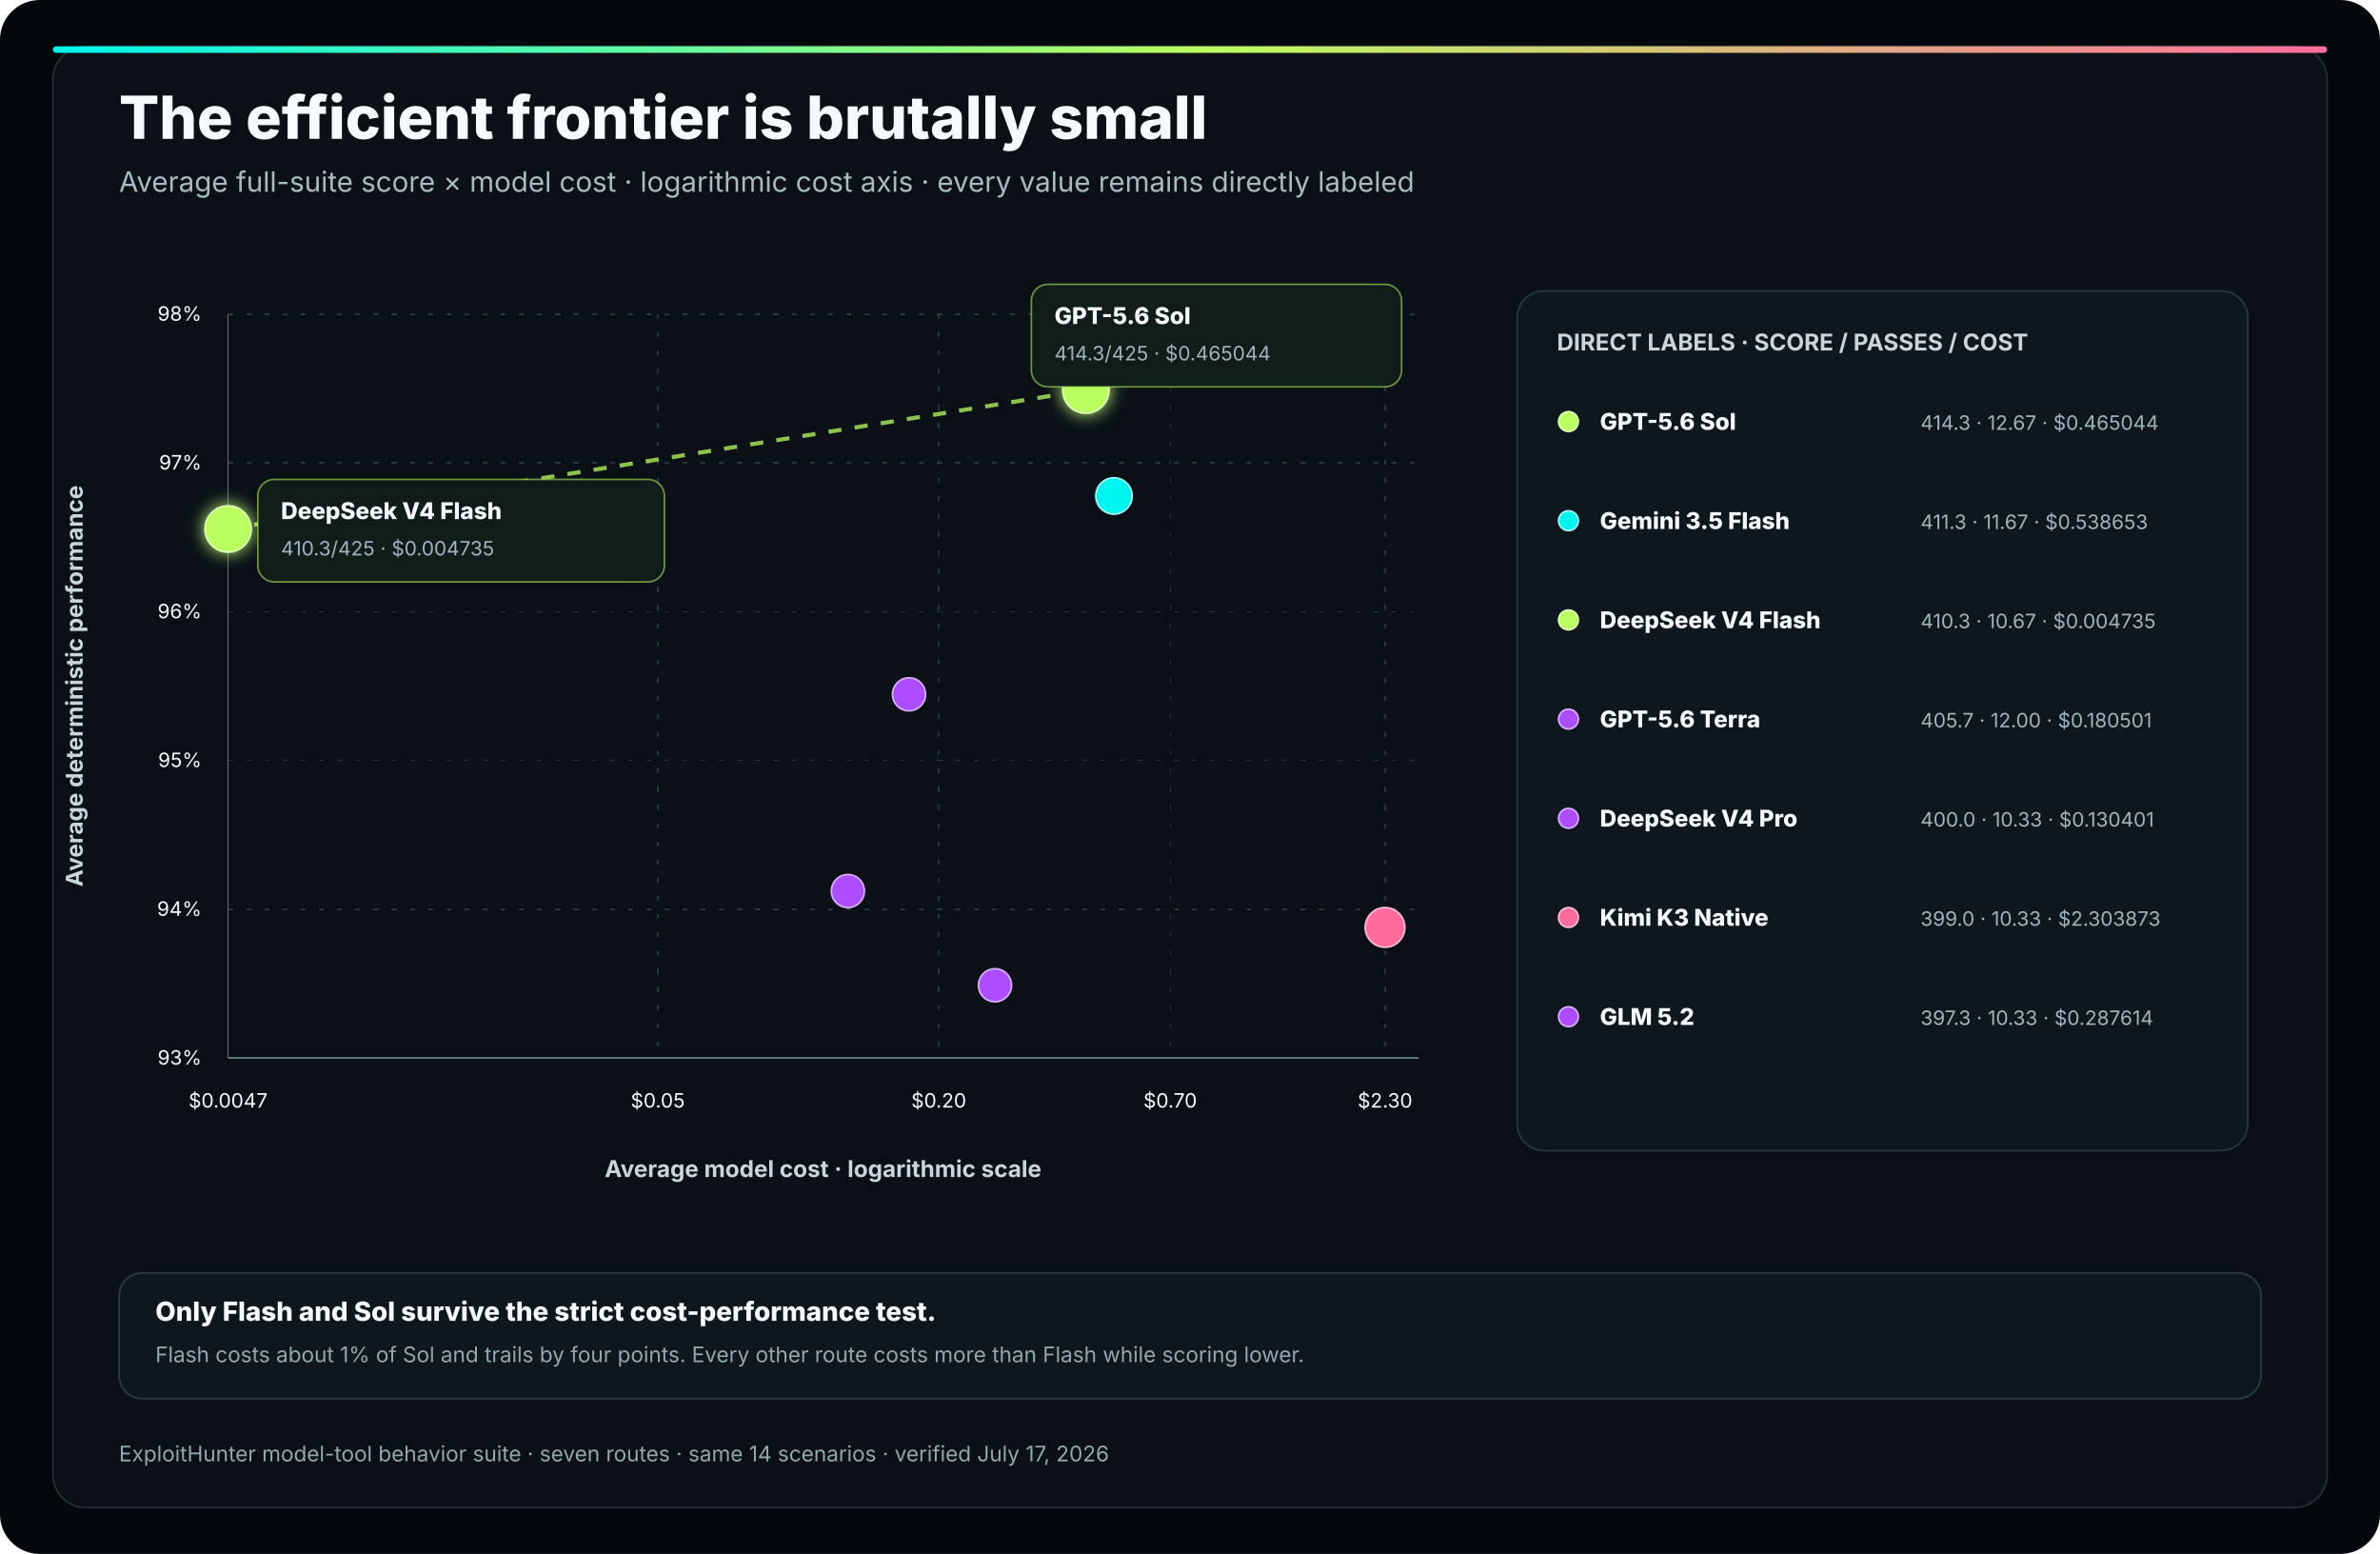
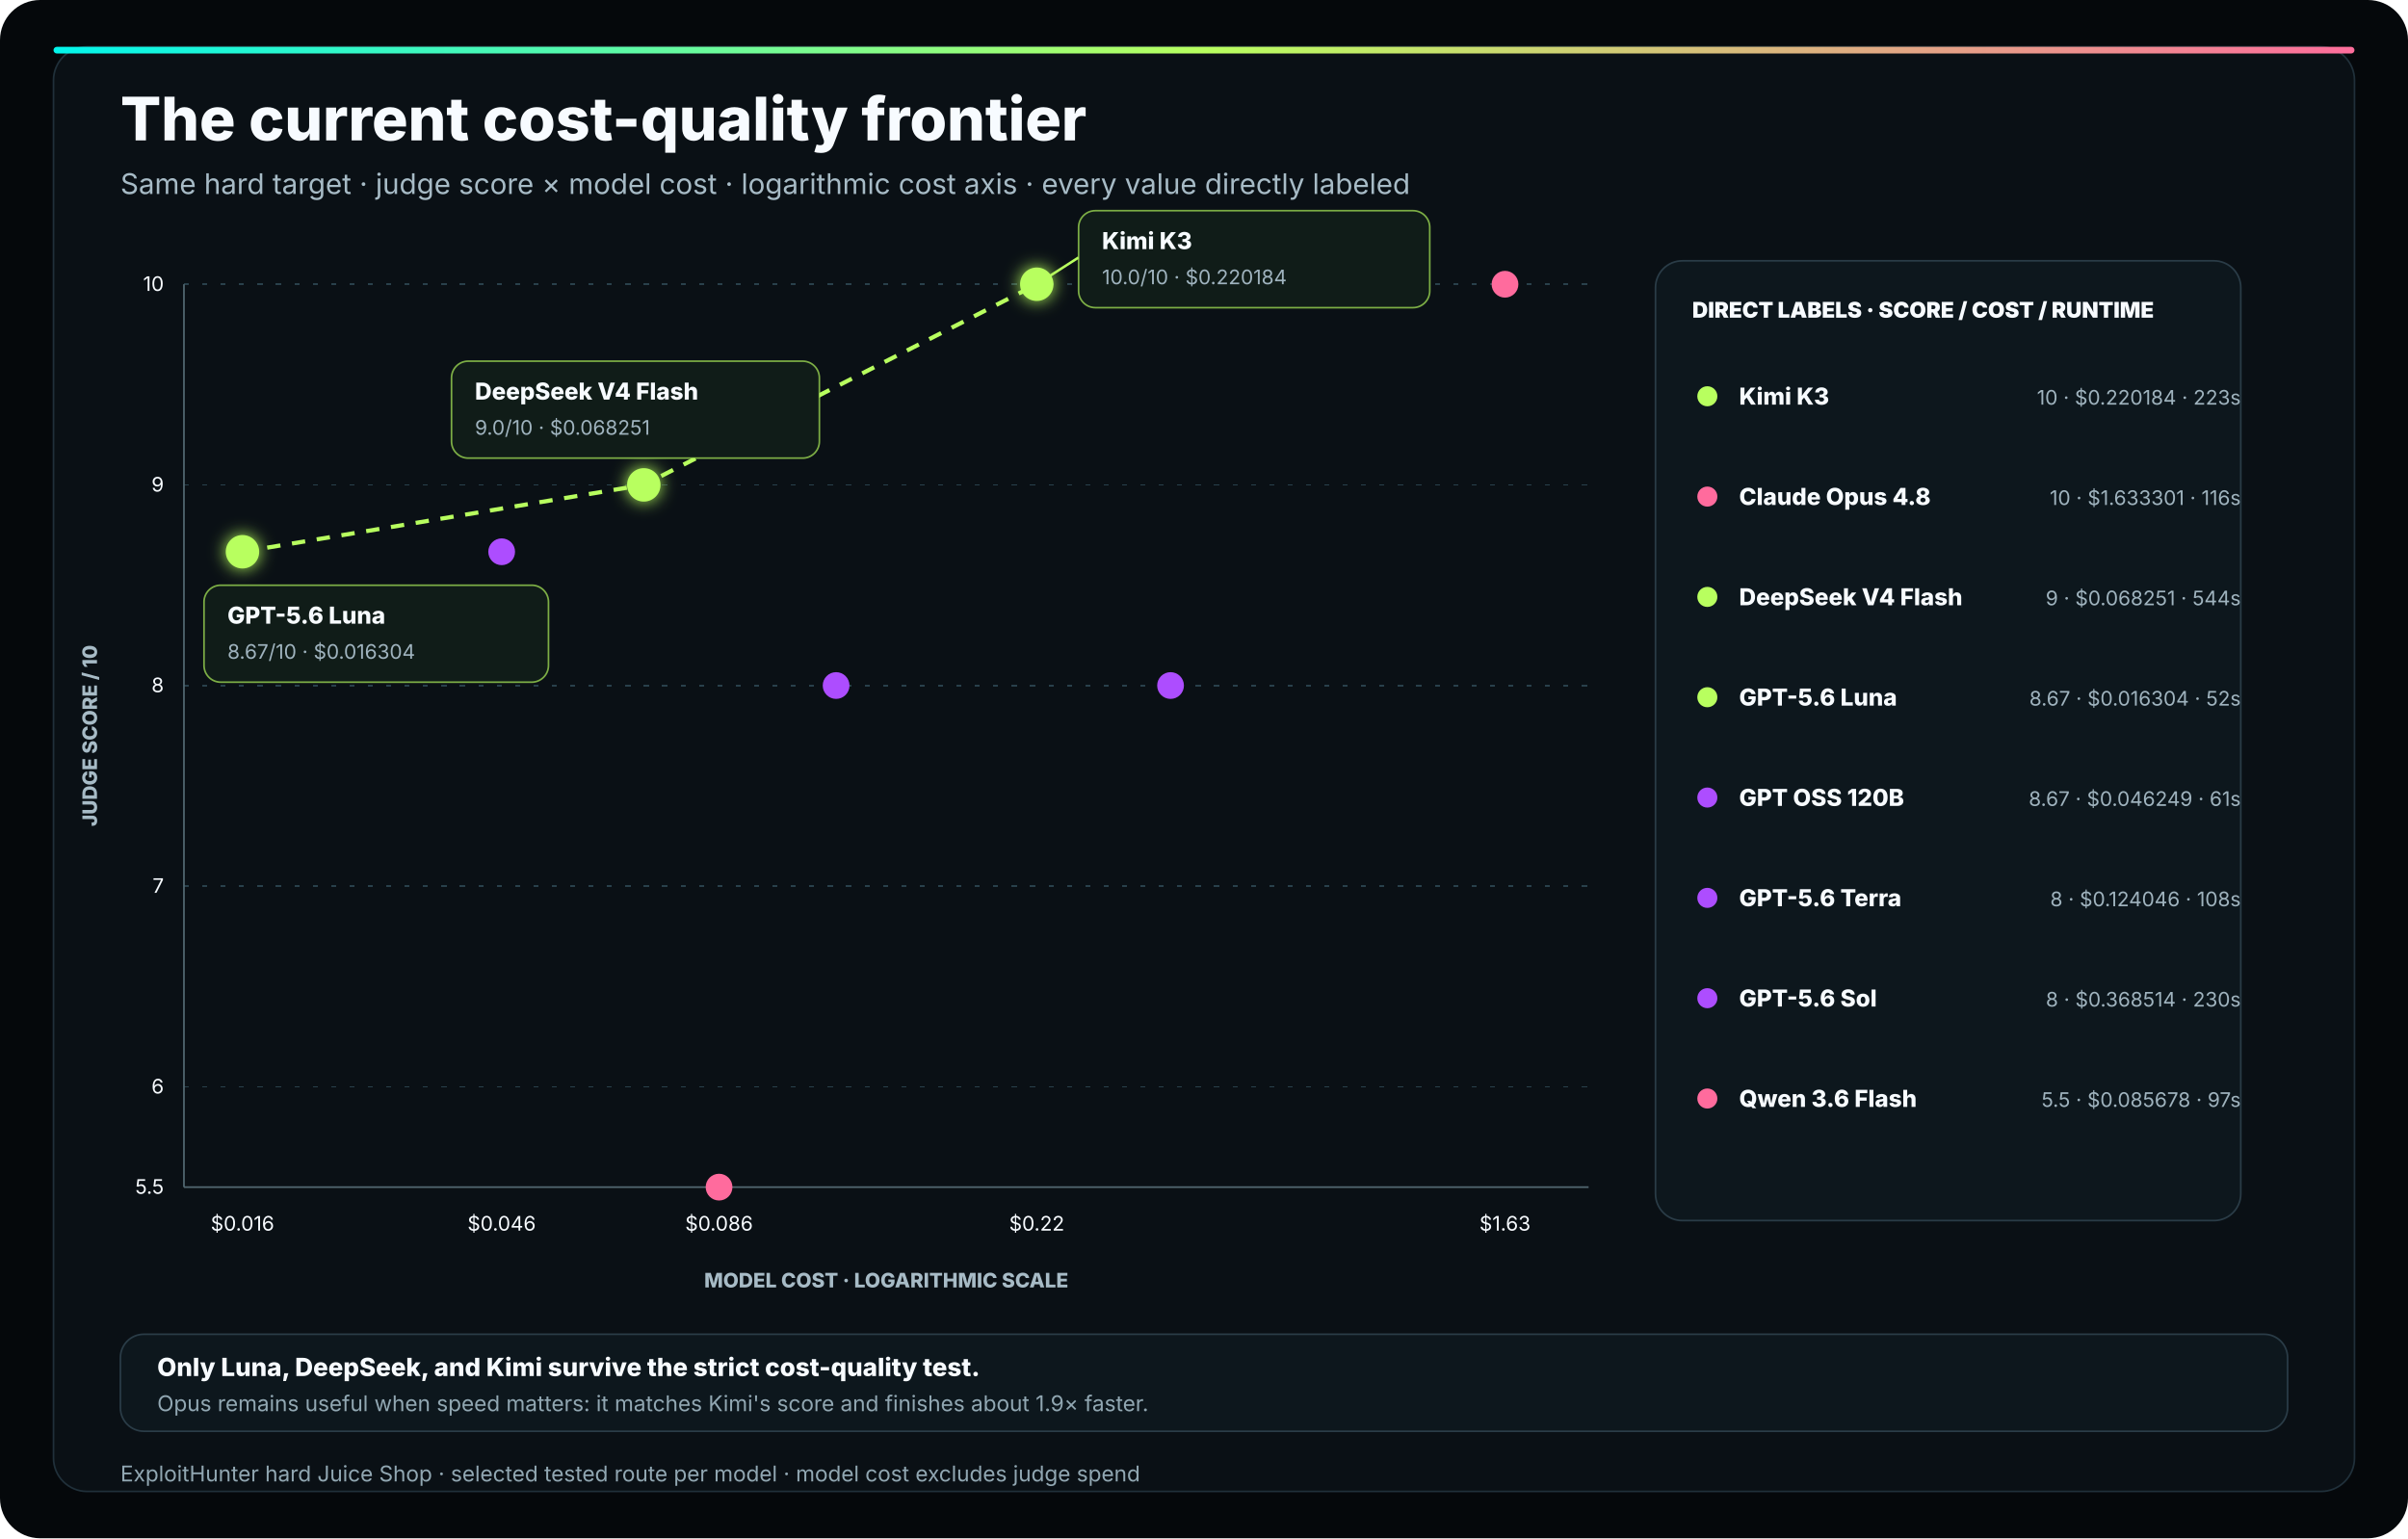
- <svg xmlns="http://www.w3.org/2000/svg" viewBox="0 0 1440 940" role="img" aria-labelledby="title desc">
+ <svg xmlns="http://www.w3.org/2000/svg" viewBox="0 0 1440 920" role="img" aria-labelledby="title desc">
  <defs>
    <linearGradient id="rule" x1="0" x2="1">
      <stop stop-color="#00f5ee" />
      <stop offset=".5" stop-color="#b8ff5f" />
      <stop offset="1" stop-color="#ff6b9d" />
    </linearGradient>
-     <filter id="glow" x="-70%" y="-70%" width="240%" height="240%">
+     <filter id="glow" x="-80%" y="-80%" width="260%" height="260%">
      <feGaussianBlur stdDeviation="5" result="b" />
      <feMerge>
        <feMergeNode in="b" />
        <feMergeNode in="SourceGraphic" />
      </feMerge>
    </filter>
-     <style>text{font-family:ui-sans-serif,system-ui,-apple-system,BlinkMacSystemFont,"Segoe UI",sans-serif;fill:#f7fbff}.title{font-size:36px;font-weight:820}.sub{font-size:17px;fill:#a7bbc6}.axisLabel{font-size:14px;font-weight:740;fill:#c8d7de}.tick{font-size:12px;fill:#8196a1}.model{font-size:14px;font-weight:790}.metric{font-size:12px;fill:#9eb4be;font-variant-numeric:tabular-nums}.note{font-size:13px;fill:#91a7b2}.grid{stroke:#26353e;stroke-width:.75;stroke-dasharray:3 8;shape-rendering:crispEdges}.axis{stroke:#607580;shape-rendering:crispEdges}.rail{fill:#0e171d;stroke:#263842}.cyan{fill:#00f5ee;stroke:#a8fffb}.lime{fill:#b8ff5f;stroke:#e1ffbd}.purple{fill:#ad4dff;stroke:#d9b3ff}.pink{fill:#ff6b9d;stroke:#ffc0d4}.frontier{fill:none;stroke:#b8ff5f;stroke-width:2.5;stroke-dasharray:8 8;opacity:.75}</style>
+     <style>text{font-family:ui-sans-serif,system-ui,-apple-system,BlinkMacSystemFont,"Segoe UI",sans-serif;fill:#f7fbff}.title{font-size:36px;font-weight:820}.sub{font-size:17px;fill:#a7bbc6}.axis{font-size:12px;fill:#a7bbc6;font-variant-numeric:tabular-nums}.model{font-size:14px;font-weight:800}.metric{font-size:12px;fill:#9fb3be;font-variant-numeric:tabular-nums}.note{font-size:13px;fill:#91a7b2}.grid{stroke:#29404b;stroke-width:1;stroke-dasharray:3 8;shape-rendering:crispEdges}.frontier{fill:none;stroke:#b8ff5f;stroke-width:2.5;stroke-dasharray:8 7}.lime{fill:#b8ff5f}.cyan{fill:#00f5ee}.purple{fill:#ad4dff}.pink{fill:#ff6b9d}</style>
  </defs>
-   <rect width="1440" height="940" rx="24" fill="#05080b" />
-   <rect x="32" y="28" width="1376" height="884" rx="20" fill="#0a1015" stroke="#20303a" />
+   <rect width="1440" height="920" rx="24" fill="#05080b" />
+   <rect x="32" y="28" width="1376" height="864" rx="20" fill="#0a1015" stroke="#20303a" />
  <rect x="32" y="28" width="1376" height="4" rx="2" fill="url(#rule)" />
-   <text class="title" x="72" y="84">The efficient frontier is brutally small</text>
-   <text class="sub" x="72" y="116">Average full-suite score × model cost · logarithmic cost axis · every value remains directly labeled</text>
-   <g transform="translate(138 190)">
-     <g>
-       <line class="grid" x1="0" y1="450" x2="720" y2="450" />
-       <line class="grid" x1="0" y1="360" x2="720" y2="360" />
-       <line class="grid" x1="0" y1="270" x2="720" y2="270" />
-       <line class="grid" x1="0" y1="180" x2="720" y2="180" />
-       <line class="grid" x1="0" y1="90" x2="720" y2="90" />
-       <line class="grid" x1="0" y1="0" x2="720" y2="0" />
-       <line class="grid" x1="0" y1="0" x2="0" y2="450" />
-       <line class="grid" x1="260" y1="0" x2="260" y2="450" />
-       <line class="grid" x1="430" y1="0" x2="430" y2="450" />
-       <line class="grid" x1="570" y1="0" x2="570" y2="450" />
-       <line class="grid" x1="700" y1="0" x2="700" y2="450" />
-       <line class="axis" x1="0" y1="450" x2="720" y2="450" />
-       <line class="axis" x1="0" y1="0" x2="0" y2="450" />
+   <text class="title" x="72" y="84">The current cost-quality frontier</text>
+   <text class="sub" x="72" y="116">Same hard target · judge score × model cost · logarithmic cost axis · every value directly labeled</text>
+   <g transform="translate(0 0)">
+     <line class="grid" x1="110" y1="170" x2="950" y2="170" />
+     <line class="grid" x1="110" y1="290" x2="950" y2="290" />
+     <line class="grid" x1="110" y1="410" x2="950" y2="410" />
+     <line class="grid" x1="110" y1="530" x2="950" y2="530" />
+     <line class="grid" x1="110" y1="650" x2="950" y2="650" />
+     <line x1="110" y1="170" x2="110" y2="710" stroke="#526872" />
+     <line x1="110" y1="710" x2="950" y2="710" stroke="#526872" />
+     <g class="axis" text-anchor="end">
+       <text x="98" y="174">10</text>
+       <text x="98" y="294">9</text>
+       <text x="98" y="414">8</text>
+       <text x="98" y="534">7</text>
+       <text x="98" y="654">6</text>
+       <text x="98" y="714">5.5</text>
    </g>
-     <g class="tick" text-anchor="end">
-       <text x="-16" y="454">93%</text>
-       <text x="-16" y="364">94%</text>
-       <text x="-16" y="274">95%</text>
-       <text x="-16" y="184">96%</text>
-       <text x="-16" y="94">97%</text>
-       <text x="-16" y="4">98%</text>
+     <g class="axis" text-anchor="middle">
+       <text x="145" y="736">$0.016</text>
+       <text x="300" y="736">$0.046</text>
+       <text x="430" y="736">$0.086</text>
+       <text x="620" y="736">$0.22</text>
+       <text x="900" y="736">$1.63</text>
    </g>
-     <g class="tick" text-anchor="middle">
-       <text x="0" y="480">$0.0047</text>
-       <text x="260" y="480">$0.05</text>
-       <text x="430" y="480">$0.20</text>
-       <text x="570" y="480">$0.70</text>
-       <text x="700" y="480">$2.30</text>
+     <text class="axis" x="530" y="770" text-anchor="middle" font-weight="800">MODEL COST · LOGARITHMIC SCALE</text>
+     <text class="axis" transform="translate(58 440) rotate(-90)" text-anchor="middle" font-weight="800">JUDGE SCORE / 10</text>
+     <path class="frontier" d="M145 330 L385 290 L620 170" />
+     <circle class="lime" cx="145" cy="330" r="10" filter="url(#glow)" />
+     <circle class="purple" cx="300" cy="330" r="8" />
+     <circle class="lime" cx="385" cy="290" r="10" filter="url(#glow)" />
+     <circle class="pink" cx="430" cy="710" r="8" />
+     <circle class="purple" cx="500" cy="410" r="8" />
+     <circle class="lime" cx="620" cy="170" r="10" filter="url(#glow)" />
+     <circle class="purple" cx="700" cy="410" r="8" />
+     <circle class="pink" cx="900" cy="170" r="8" />
+     <g transform="translate(122 350)">
+       <rect width="206" height="58" rx="10" fill="#101c18" stroke="#b8ff5f" stroke-opacity=".65" />
+       <text class="model" x="14" y="23" fill="#dfffc0">GPT-5.6 Luna</text>
+       <text class="metric" x="14" y="44">8.67/10 · $0.016304</text>
    </g>
-     <text class="axisLabel" x="360" y="522" text-anchor="middle">Average model cost · logarithmic scale</text>
-     <text class="axisLabel" x="-88" y="225" text-anchor="middle" transform="rotate(-90 -88 225)">Average deterministic performance</text>
-     <path class="frontier" d="M0 130 L519 46" />
-     <circle class="lime" cx="0" cy="130" r="14" filter="url(#glow)" />
-     <circle class="lime" cx="519" cy="46" r="14" filter="url(#glow)" />
-     <circle class="cyan" cx="536" cy="110" r="11" />
-     <circle class="purple" cx="412" cy="230" r="10" />
-     <circle class="purple" cx="375" cy="349" r="10" />
-     <circle class="pink" cx="700" cy="371" r="12" />
-     <circle class="purple" cx="464" cy="406" r="10" />
-     <g transform="translate(18 100)">
-       <rect width="246" height="62" rx="10" fill="#101c18" stroke="#b8ff5f" stroke-opacity=".55" />
-       <text class="model" x="14" y="24" fill="#dfffc0">DeepSeek V4 Flash</text>
-       <text class="metric" x="14" y="46">410.3/425 · $0.004735</text>
+     <g transform="translate(270 216)">
+       <rect width="220" height="58" rx="10" fill="#101c18" stroke="#b8ff5f" stroke-opacity=".65" />
+       <text class="model" x="14" y="23" fill="#dfffc0">DeepSeek V4 Flash</text>
+       <text class="metric" x="14" y="44">9.0/10 · $0.068251</text>
    </g>
-     <g transform="translate(486 -18)">
-       <rect width="224" height="62" rx="10" fill="#101c18" stroke="#b8ff5f" stroke-opacity=".55" />
-       <text class="model" x="14" y="24" fill="#dfffc0">GPT-5.6 Sol</text>
-       <text class="metric" x="14" y="46">414.3/425 · $0.465044</text>
+     <path d="M620 170 L645 154" fill="none" stroke="#b8ff5f" stroke-width="1.5" />
+     <g transform="translate(645 126)">
+       <rect width="210" height="58" rx="10" fill="#101c18" stroke="#b8ff5f" stroke-opacity=".65" />
+       <text class="model" x="14" y="23" fill="#dfffc0">Kimi K3</text>
+       <text class="metric" x="14" y="44">10.0/10 · $0.220184</text>
    </g>
  </g>
-   <g transform="translate(918 176)">
-     <rect class="rail" width="442" height="520" rx="16" />
-     <text class="axisLabel" x="24" y="36">DIRECT LABELS · SCORE / PASSES / COST</text>
-     <g transform="translate(24 72)">
+   <g transform="translate(990 156)">
+     <rect width="350" height="574" rx="16" fill="#0d171d" stroke="#2a3c47" />
+     <text x="22" y="34" font-size="13" font-weight="850" fill="#b5c8d1">DIRECT LABELS · SCORE / COST / RUNTIME</text>
+     <g transform="translate(24 74)">
      <circle class="lime" cx="7" cy="7" r="6" />
-       <text class="model" x="26" y="12">GPT-5.6 Sol</text>
-       <text class="metric" x="220" y="12">414.3 · 12.67 · $0.465044</text>
+       <text class="model" x="26" y="12">Kimi K3</text>
+       <text class="metric" x="326" y="12" text-anchor="end">10 · $0.220184 · 223s</text>
    </g>
-     <g transform="translate(24 132)">
-       <circle class="cyan" cx="7" cy="7" r="6" />
-       <text class="model" x="26" y="12">Gemini 3.5 Flash</text>
-       <text class="metric" x="220" y="12">411.3 · 11.67 · $0.538653</text>
+     <g transform="translate(24 134)">
+       <circle class="pink" cx="7" cy="7" r="6" />
+       <text class="model" x="26" y="12">Claude Opus 4.8</text>
+       <text class="metric" x="326" y="12" text-anchor="end">10 · $1.633301 · 116s</text>
    </g>
-     <g transform="translate(24 192)">
+     <g transform="translate(24 194)">
      <circle class="lime" cx="7" cy="7" r="6" />
      <text class="model" x="26" y="12">DeepSeek V4 Flash</text>
-       <text class="metric" x="220" y="12">410.3 · 10.67 · $0.004735</text>
+       <text class="metric" x="326" y="12" text-anchor="end">9 · $0.068251 · 544s</text>
    </g>
-     <g transform="translate(24 252)">
+     <g transform="translate(24 254)">
+       <circle class="lime" cx="7" cy="7" r="6" />
+       <text class="model" x="26" y="12">GPT-5.6 Luna</text>
+       <text class="metric" x="326" y="12" text-anchor="end">8.67 · $0.016304 · 52s</text>
+     </g>
+     <g transform="translate(24 314)">
+       <circle class="purple" cx="7" cy="7" r="6" />
+       <text class="model" x="26" y="12">GPT OSS 120B</text>
+       <text class="metric" x="326" y="12" text-anchor="end">8.67 · $0.046249 · 61s</text>
+     </g>
+     <g transform="translate(24 374)">
      <circle class="purple" cx="7" cy="7" r="6" />
      <text class="model" x="26" y="12">GPT-5.6 Terra</text>
-       <text class="metric" x="220" y="12">405.7 · 12.00 · $0.180501</text>
+       <text class="metric" x="326" y="12" text-anchor="end">8 · $0.124046 · 108s</text>
    </g>
-     <g transform="translate(24 312)">
+     <g transform="translate(24 434)">
      <circle class="purple" cx="7" cy="7" r="6" />
-       <text class="model" x="26" y="12">DeepSeek V4 Pro</text>
-       <text class="metric" x="220" y="12">400.0 · 10.33 · $0.130401</text>
+       <text class="model" x="26" y="12">GPT-5.6 Sol</text>
+       <text class="metric" x="326" y="12" text-anchor="end">8 · $0.368514 · 230s</text>
    </g>
-     <g transform="translate(24 372)">
+     <g transform="translate(24 494)">
      <circle class="pink" cx="7" cy="7" r="6" />
-       <text class="model" x="26" y="12">Kimi K3 Native</text>
-       <text class="metric" x="220" y="12">399.0 · 10.33 · $2.303873</text>
-     </g>
-     <g transform="translate(24 432)">
-       <circle class="purple" cx="7" cy="7" r="6" />
-       <text class="model" x="26" y="12">GLM 5.2</text>
-       <text class="metric" x="220" y="12">397.3 · 10.33 · $0.287614</text>
+       <text class="model" x="26" y="12">Qwen 3.6 Flash</text>
+       <text class="metric" x="326" y="12" text-anchor="end">5.5 · $0.085678 · 97s</text>
    </g>
  </g>
-   <g transform="translate(72 770)">
-     <rect width="1296" height="76" rx="14" fill="#0d171d" stroke="#2a3c47" />
-     <text x="22" y="29" font-size="16" font-weight="800" fill="#dfffc0">Only Flash and Sol survive the strict cost-performance test.</text>
-     <text class="note" x="22" y="54">Flash costs about 1% of Sol and trails by four points. Every other route costs more than Flash while scoring lower.</text>
+   <g transform="translate(72 798)">
+     <rect width="1296" height="58" rx="14" fill="#0d171d" stroke="#2a3c47" />
+     <text x="22" y="25" font-size="15" font-weight="820" fill="#dfffc0">Only Luna, DeepSeek, and Kimi survive the strict cost-quality test.</text>
+     <text class="note" x="22" y="46">Opus remains useful when speed matters: it matches Kimi's score and finishes about 1.9× faster.</text>
  </g>
-   <text class="note" x="72" y="884">ExploitHunter model-tool behavior suite · seven routes · same 14 scenarios · verified July 17, 2026</text>
+   <text class="note" x="72" y="886">ExploitHunter hard Juice Shop · selected tested route per model · model cost excludes judge spend</text>
</svg>
